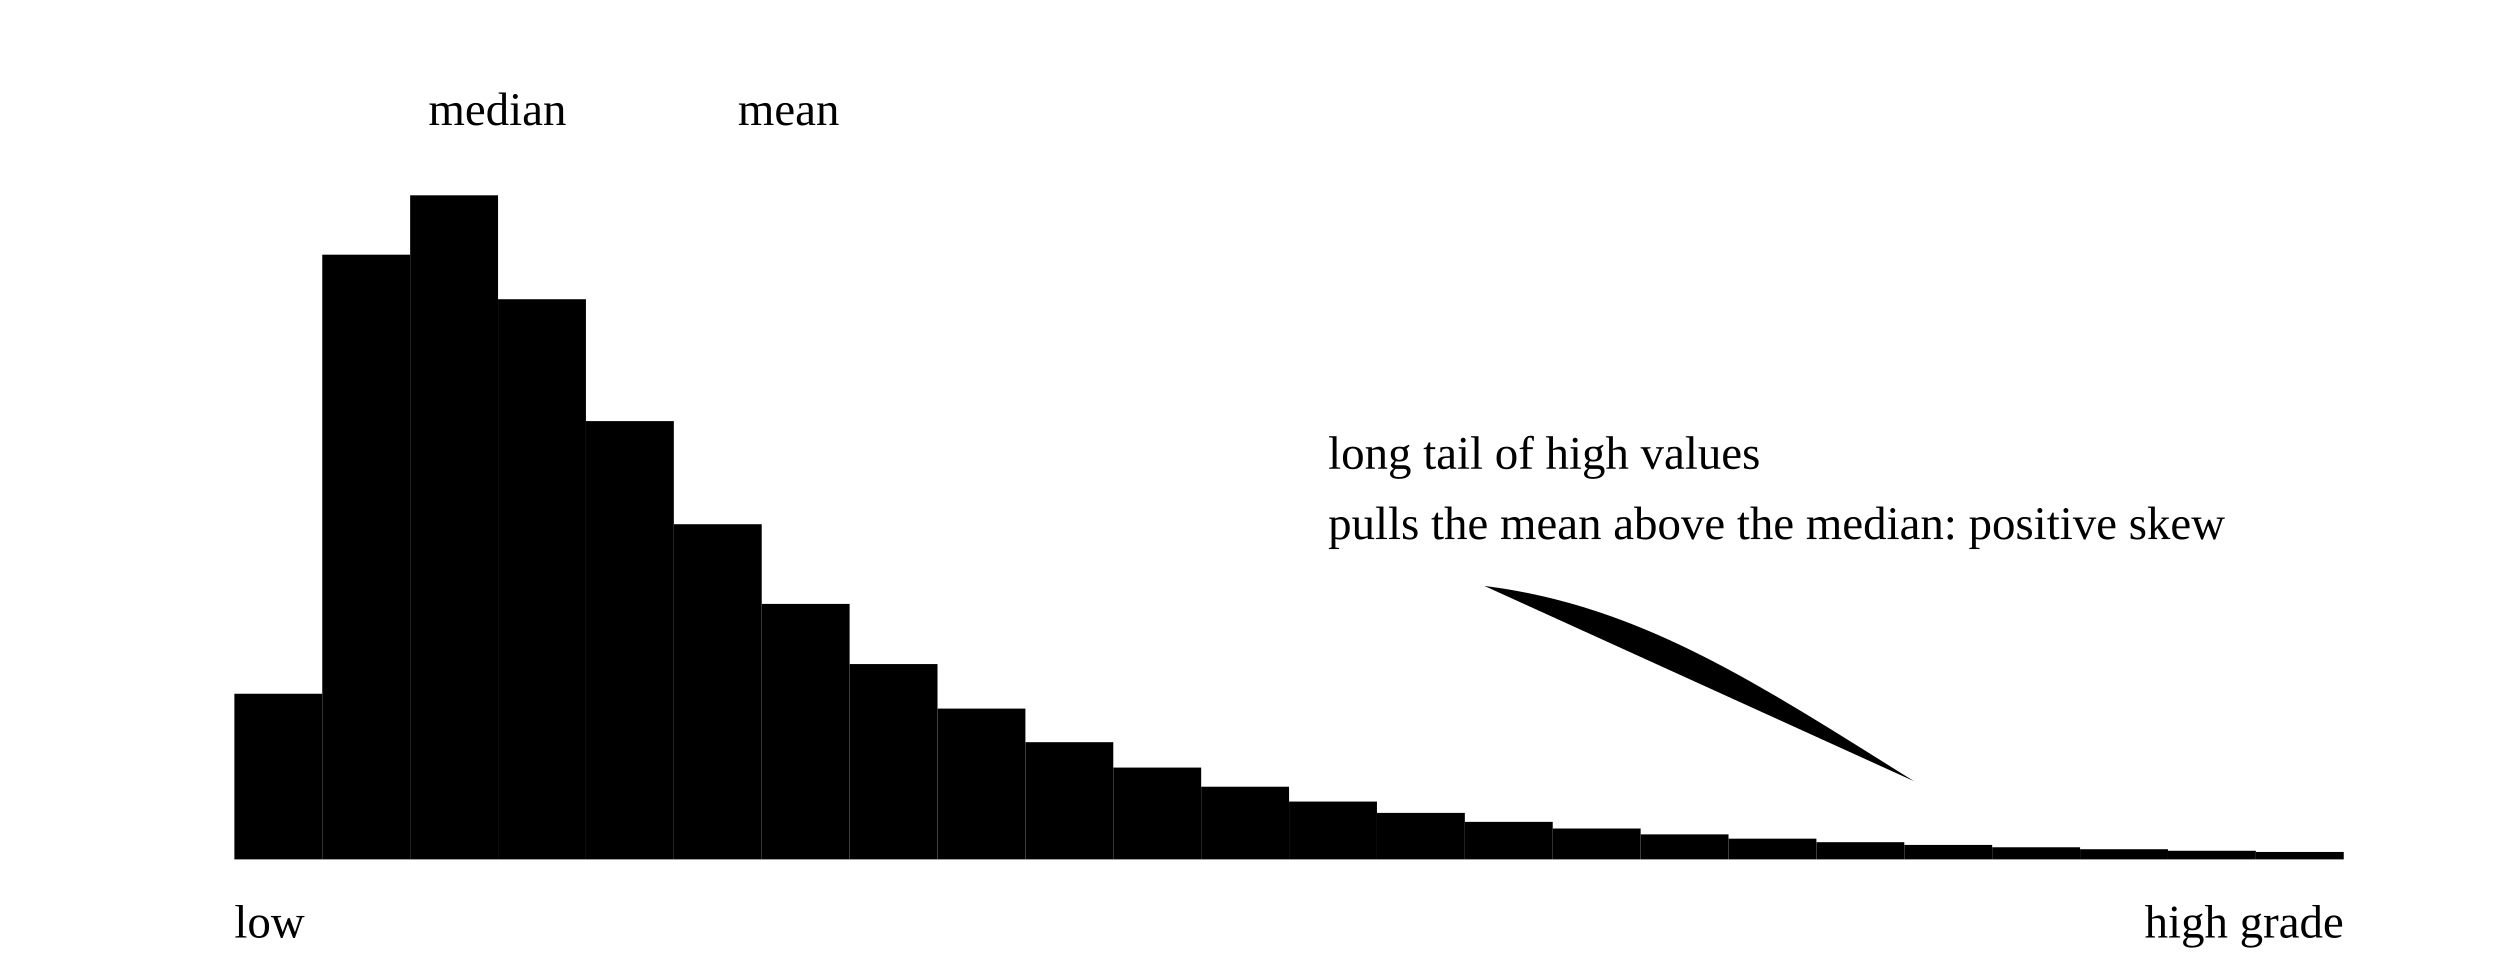
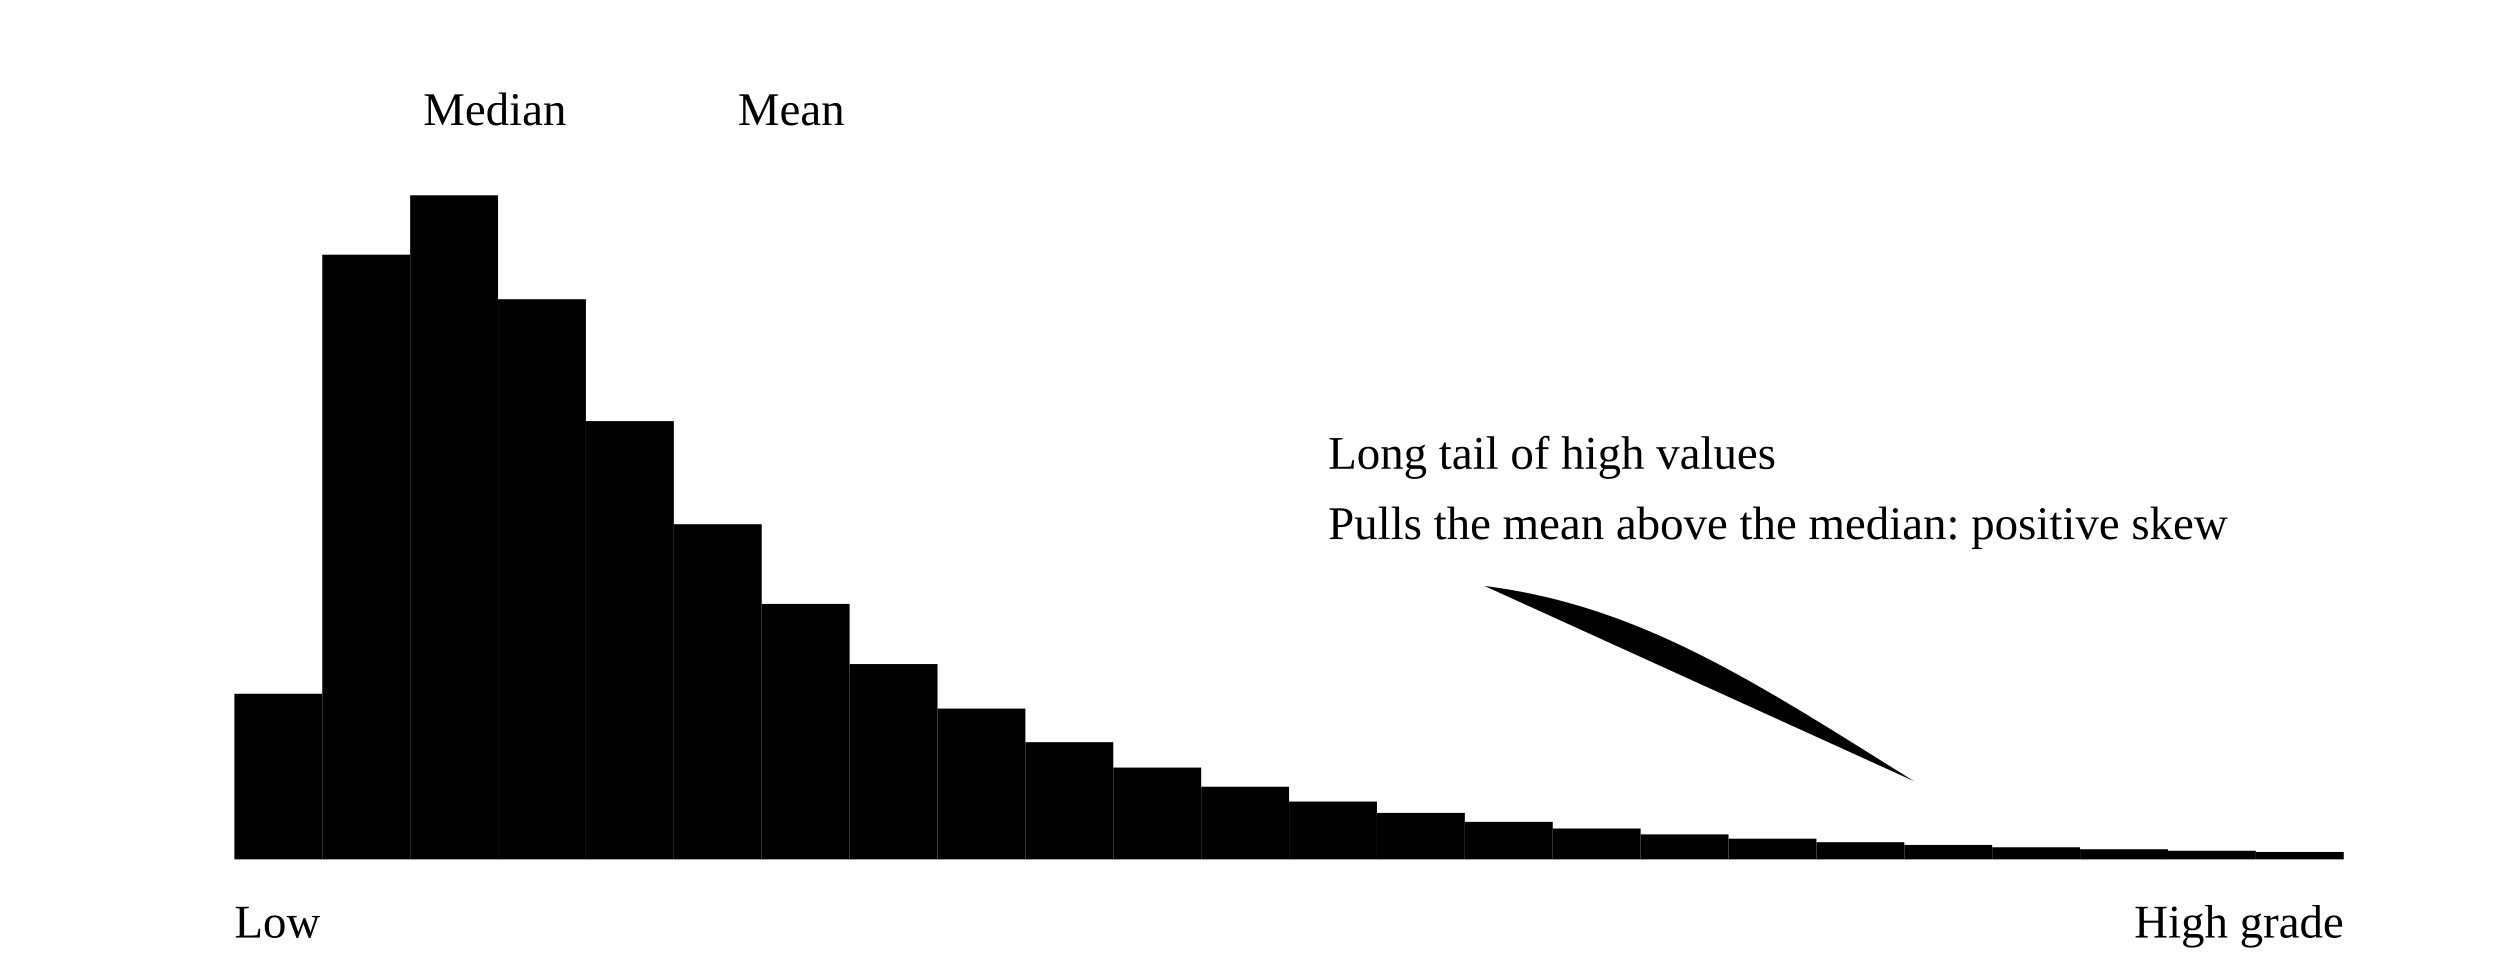
<svg class="bt-svg" viewBox="0 0 640 250" role="img" aria-labelledby="l02-histogram-t">
  <line class="s-grid" x1="60" y1="220" x2="600" y2="220" stroke-width="1.5" />
  <rect class="f-night-soft s-night a-grow" style="--d:0.00s" stroke-width=".8" x="60" y="177.6" width="22.5" height="42.4" />
  <rect class="f-night-soft s-night a-grow" style="--d:0.03s" stroke-width=".8" x="82.5" y="65.2" width="22.5" height="154.8" />
  <rect class="f-night-soft s-night a-grow" style="--d:0.06s" stroke-width=".8" x="105" y="50" width="22.5" height="170" />
  <rect class="f-night-soft s-night a-grow" style="--d:0.09s" stroke-width=".8" x="127.5" y="76.6" width="22.5" height="143.4" />
  <rect class="f-night-soft s-night a-grow" style="--d:0.12s" stroke-width=".8" x="150" y="107.8" width="22.5" height="112.2" />
  <rect class="f-night-soft s-night a-grow" style="--d:0.15s" stroke-width=".8" x="172.5" y="134.2" width="22.5" height="85.8" />
  <rect class="f-night-soft s-night a-grow" style="--d:0.18s" stroke-width=".8" x="195" y="154.6" width="22.5" height="65.4" />
  <rect class="f-night-soft s-night a-grow" style="--d:0.21s" stroke-width=".8" x="217.5" y="170" width="22.5" height="50" />
  <rect class="f-night-soft s-night a-grow" style="--d:0.24s" stroke-width=".8" x="240" y="181.4" width="22.5" height="38.6" />
  <rect class="f-night-soft s-night a-grow" style="--d:0.27s" stroke-width=".8" x="262.5" y="190" width="22.5" height="30" />
  <rect class="f-night-soft s-night a-grow" style="--d:0.30s" stroke-width=".8" x="285" y="196.5" width="22.5" height="23.5" />
  <rect class="f-night-soft s-night a-grow" style="--d:0.33s" stroke-width=".8" x="307.5" y="201.4" width="22.5" height="18.6" />
  <rect class="f-night-soft s-night a-grow" style="--d:0.36s" stroke-width=".8" x="330" y="205.2" width="22.5" height="14.8" />
  <rect class="f-night-soft s-night a-grow" style="--d:0.39s" stroke-width=".8" x="352.5" y="208.1" width="22.5" height="11.9" />
  <rect class="f-night-soft s-night a-grow" style="--d:0.42s" stroke-width=".8" x="375" y="210.4" width="22.5" height="9.6" />
  <rect class="f-night-soft s-night a-grow" style="--d:0.45s" stroke-width=".8" x="397.5" y="212.1" width="22.5" height="7.9" />
  <rect class="f-night-soft s-night a-grow" style="--d:0.48s" stroke-width=".8" x="420" y="213.6" width="22.5" height="6.4" />
  <rect class="f-night-soft s-night a-grow" style="--d:0.51s" stroke-width=".8" x="442.5" y="214.7" width="22.5" height="5.3" />
  <rect class="f-night-soft s-night a-grow" style="--d:0.54s" stroke-width=".8" x="465" y="215.6" width="22.5" height="4.4" />
  <rect class="f-night-soft s-night a-grow" style="--d:0.57s" stroke-width=".8" x="487.5" y="216.3" width="22.5" height="3.7" />
  <rect class="f-night-soft s-night a-grow" style="--d:0.60s" stroke-width=".8" x="510" y="216.9" width="22.5" height="3.1" />
  <rect class="f-night-soft s-night a-grow" style="--d:0.63s" stroke-width=".8" x="532.5" y="217.4" width="22.5" height="2.6" />
  <rect class="f-night-soft s-night a-grow" style="--d:0.66s" stroke-width=".8" x="555" y="217.8" width="22.5" height="2.2" />
  <rect class="f-night-soft s-night a-grow" style="--d:0.69s" stroke-width=".8" x="577.5" y="218.1" width="22.5" height="1.9" />
  <line class="s-night a-fade" style="--d:1.0s" x1="150" y1="38" x2="150" y2="220" stroke-width="2" />
-   <text class="a-fade" style="--d:1.0s" x="145" y="32" text-anchor="end">median</text>
+   <text class="a-fade" style="--d:1.0s" x="145" y="32" text-anchor="end">Median</text>
  <line class="s-ember a-fade" style="--d:1.3s" x1="183.9" y1="38" x2="183.9" y2="220" stroke-width="2" />
-   <text class="a-fade" style="--d:1.3s" x="188.9" y="32" text-anchor="start">mean</text>
+   <text class="a-fade" style="--d:1.3s" x="188.9" y="32" text-anchor="start">Mean</text>
  <path class="s-muted none a-draw" style="--d:1.6s" pathLength="1" stroke-width="1.5" d="M380 150 C 420 155, 450 175, 490 200" />
-   <text class="a-fade" style="--d:1.9s" x="340" y="120">long tail of high values</text>
-   <text class="small a-fade" style="--d:1.9s" x="340" y="138">pulls the mean above the median: positive skew</text>
-   <text x="60" y="240" class="small">low</text>
-   <text x="600" y="240" class="small" text-anchor="end">high grade</text>
+   <text class="a-fade" style="--d:1.9s" x="340" y="120">Long tail of high values</text>
+   <text class="small a-fade" style="--d:1.9s" x="340" y="138">Pulls the mean above the median: positive skew</text>
+   <text x="60" y="240" class="small">Low</text>
+   <text x="600" y="240" class="small" text-anchor="end">High grade</text>
</svg>
